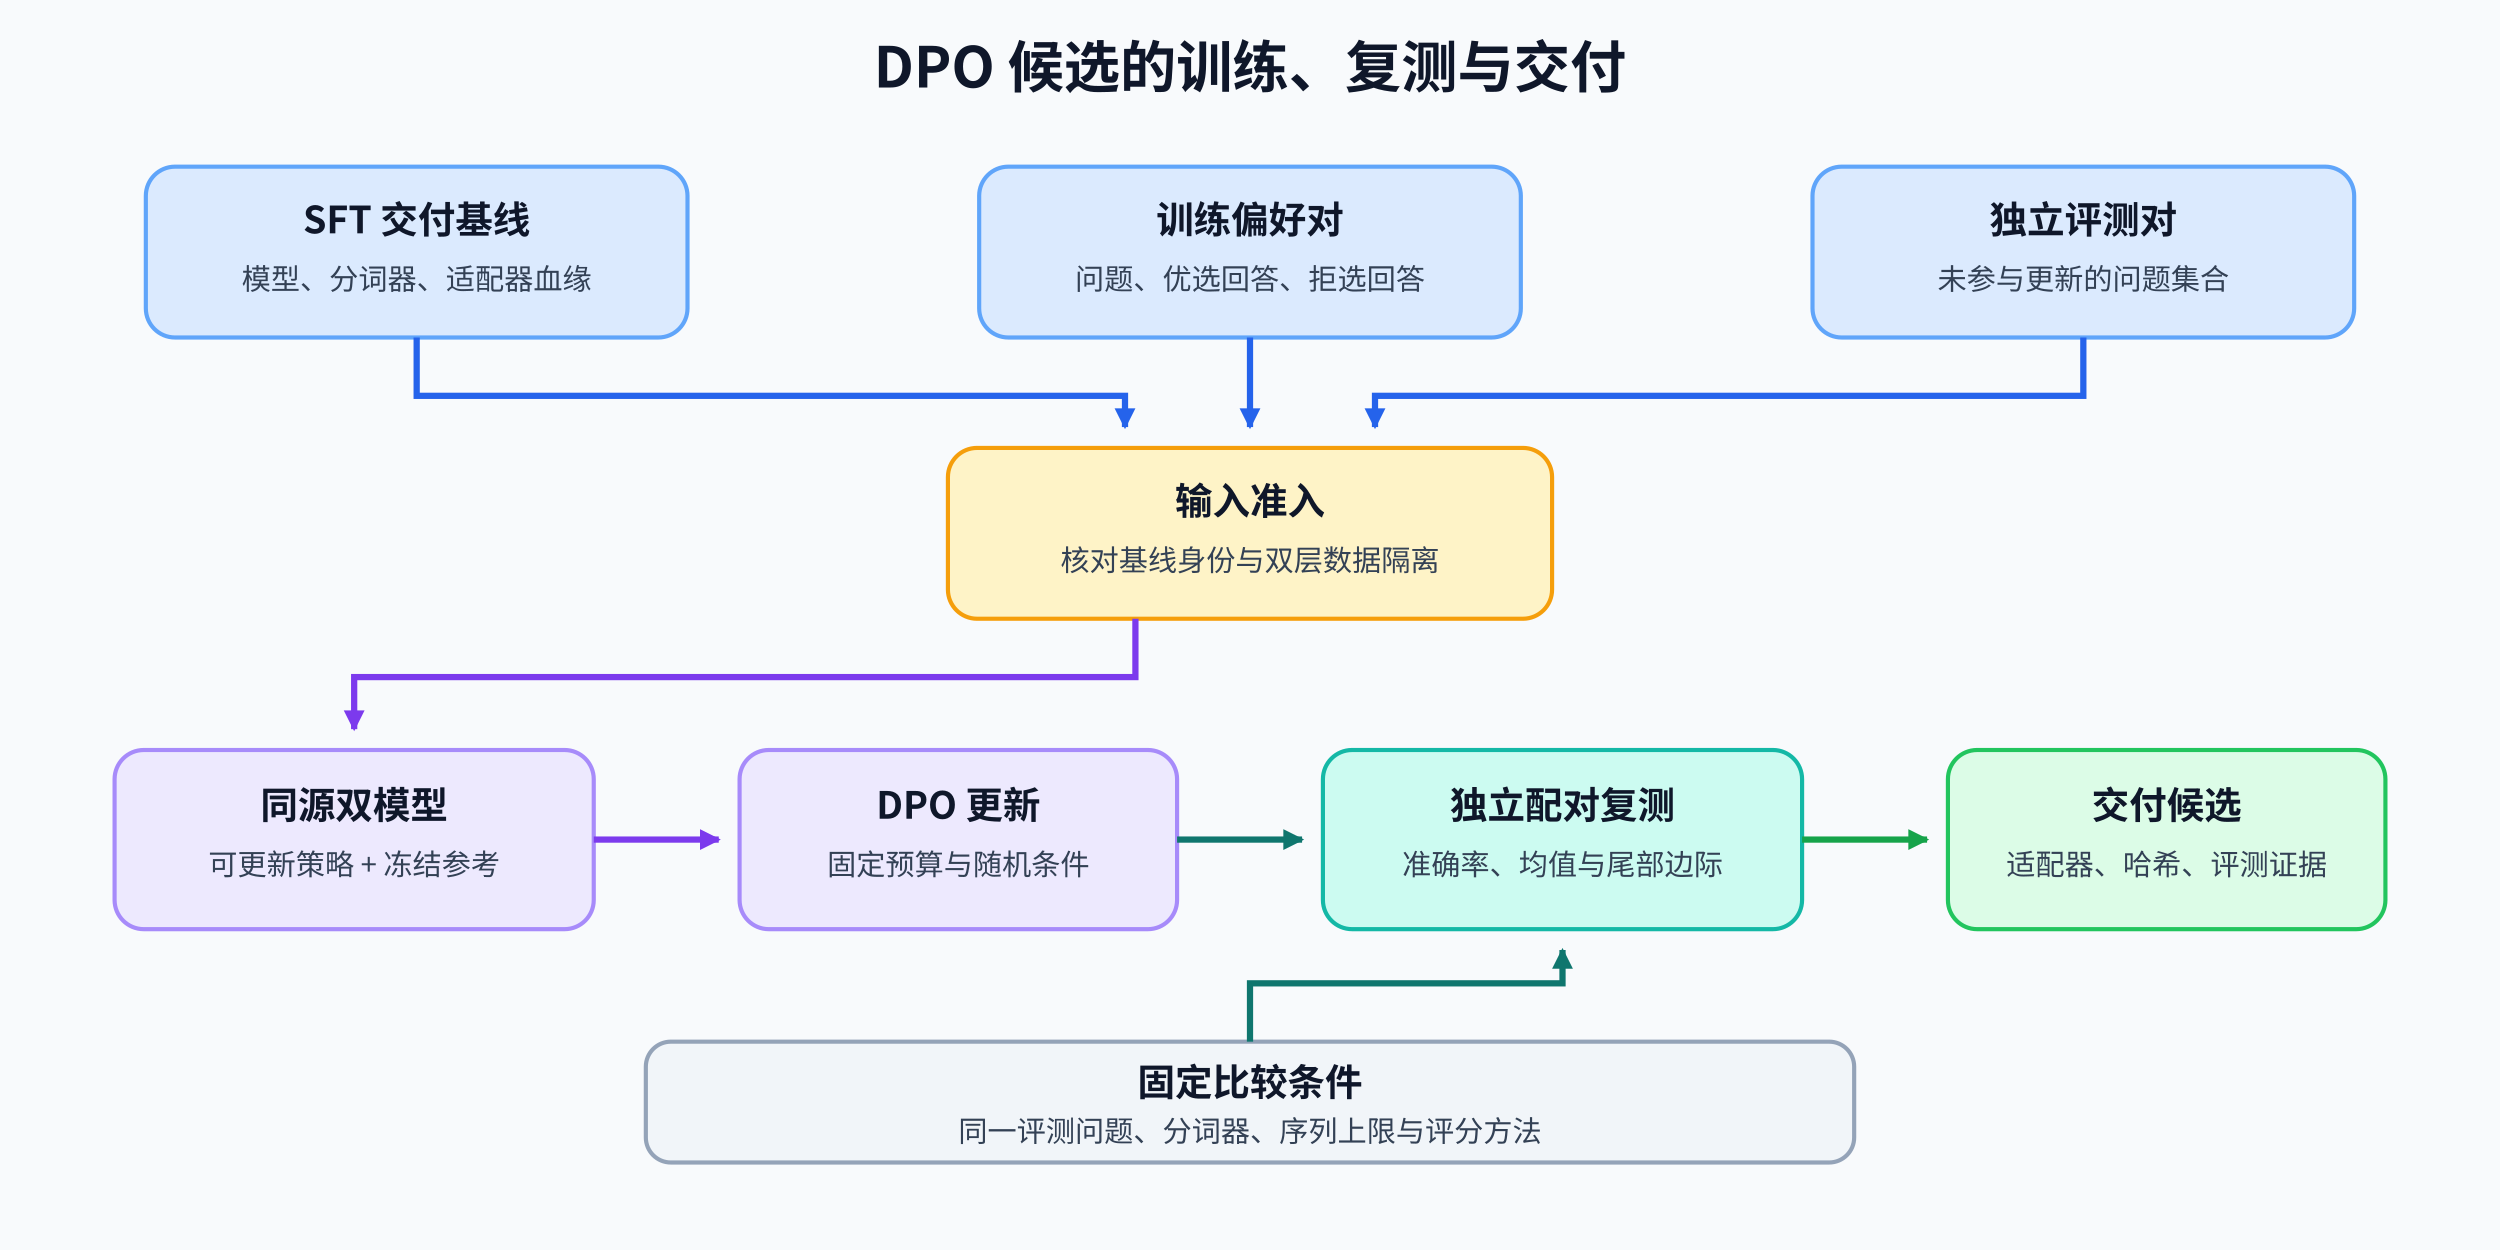
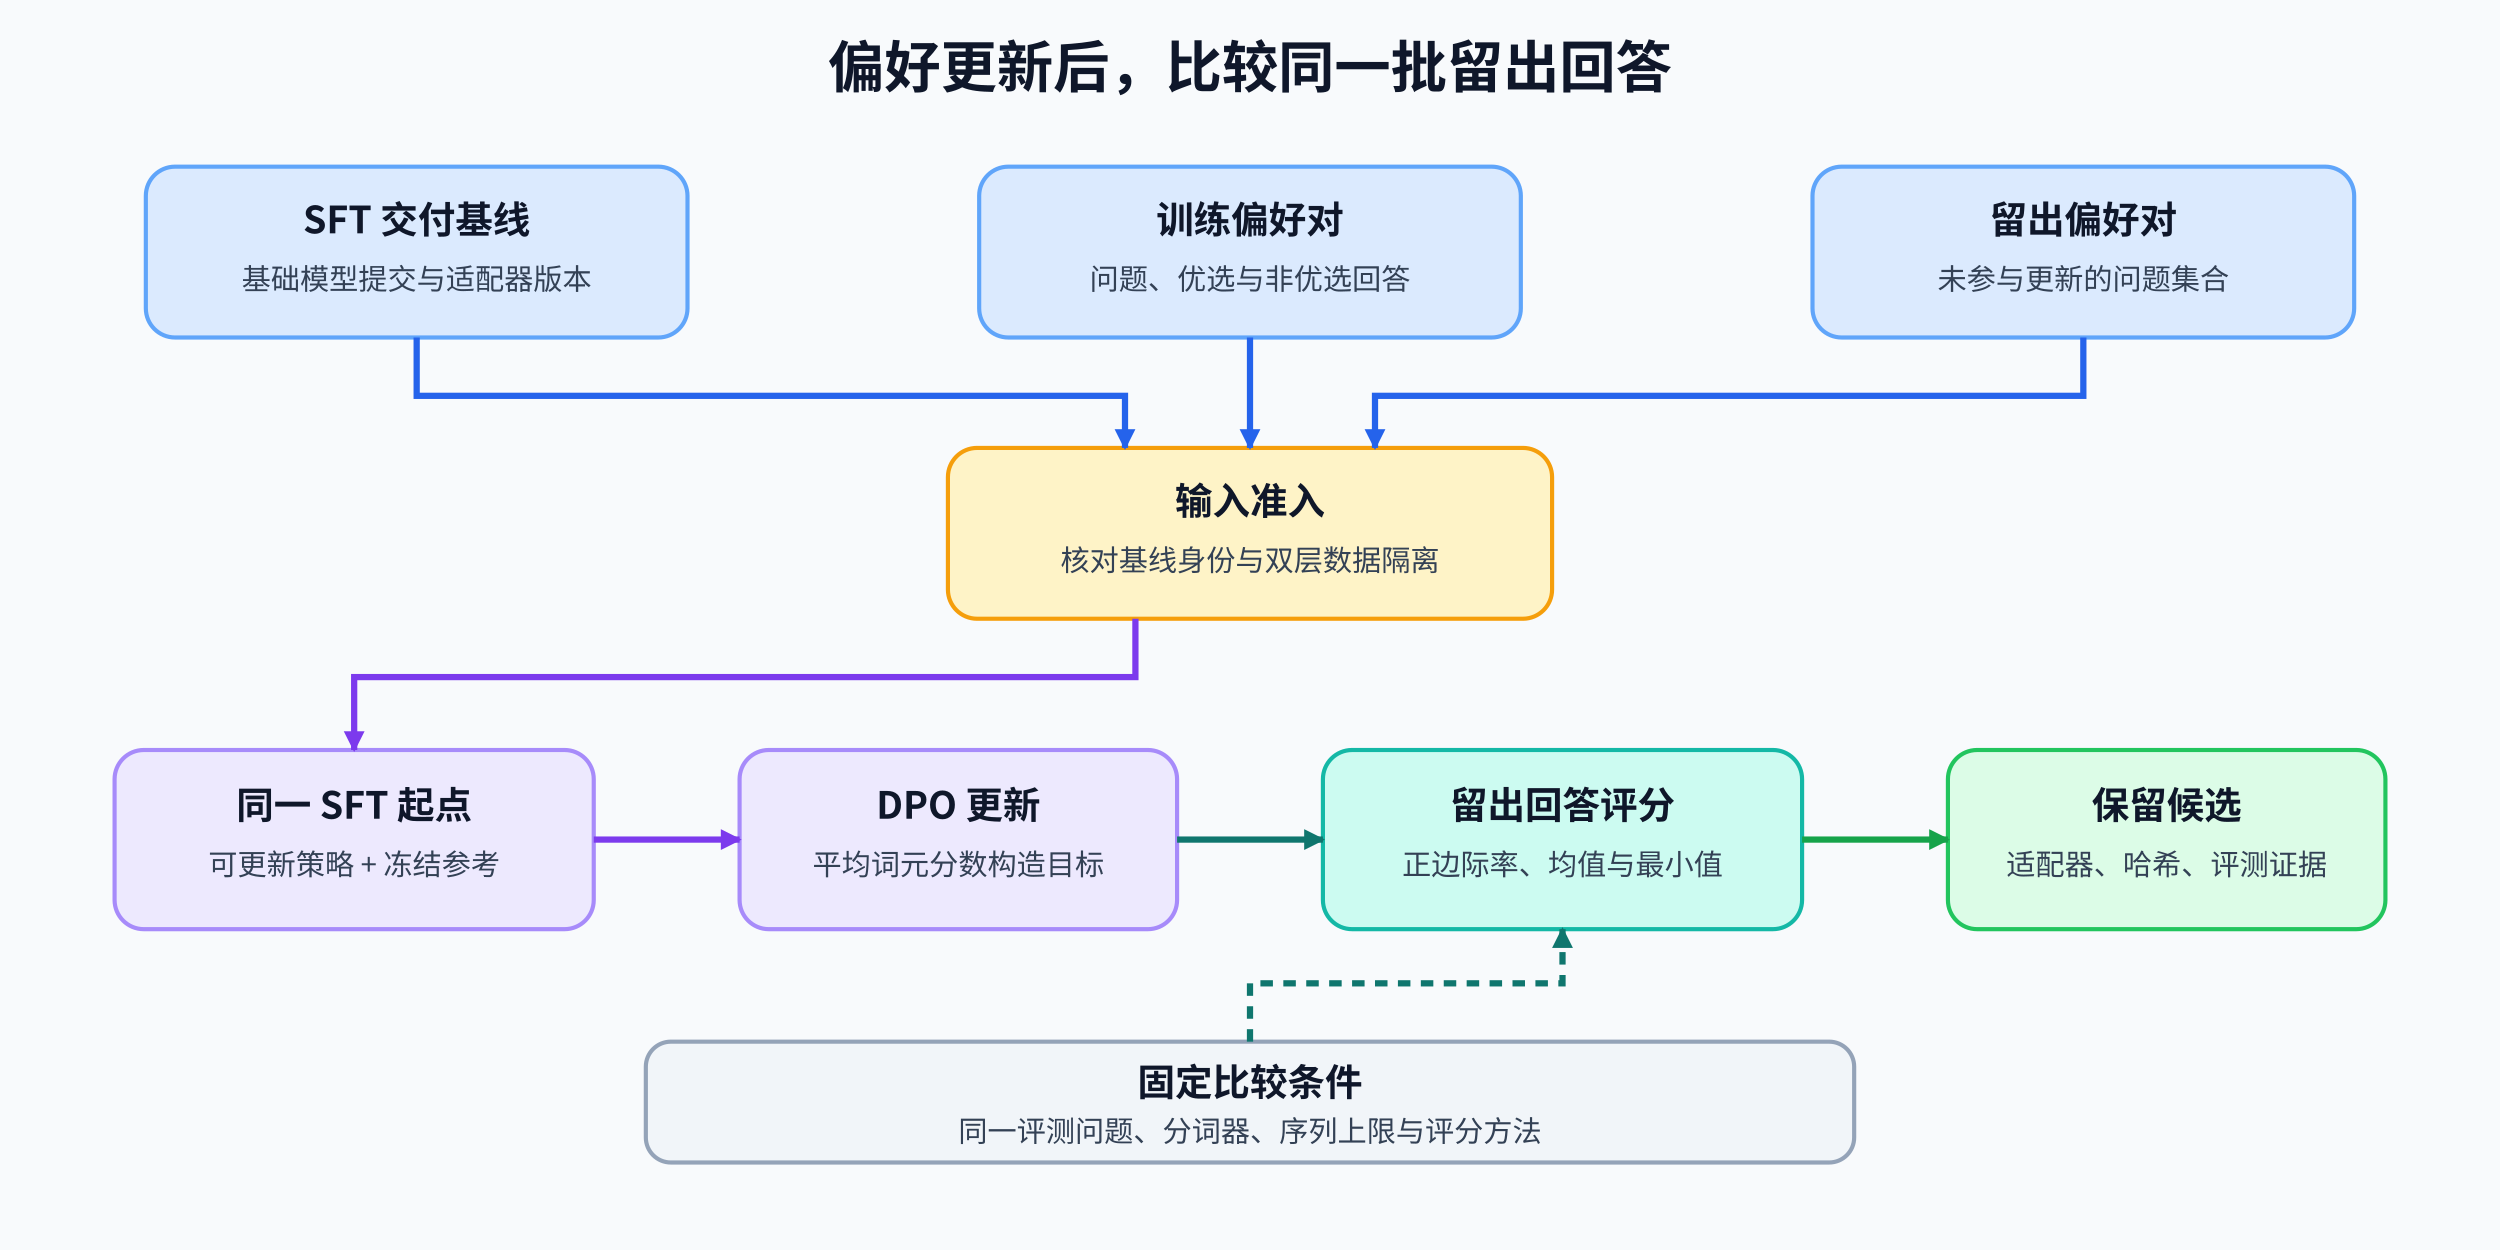
<svg xmlns="http://www.w3.org/2000/svg" width="1200" height="600" viewBox="0 0 1200 600" role="img" aria-labelledby="title desc">
  <defs>
    <marker id="blue" markerUnits="userSpaceOnUse" markerWidth="10" markerHeight="10" refX="9" refY="5" orient="auto">
      <path d="M0,0 L10,5 L0,10 Z" fill="#2563eb" />
    </marker>
    <marker id="purple" markerUnits="userSpaceOnUse" markerWidth="10" markerHeight="10" refX="9" refY="5" orient="auto">
      <path d="M0,0 L10,5 L0,10 Z" fill="#7c3aed" />
    </marker>
    <marker id="orange" markerUnits="userSpaceOnUse" markerWidth="10" markerHeight="10" refX="9" refY="5" orient="auto">
      <path d="M0,0 L10,5 L0,10 Z" fill="#ea580c" />
    </marker>
    <marker id="teal" markerUnits="userSpaceOnUse" markerWidth="10" markerHeight="10" refX="9" refY="5" orient="auto">
      <path d="M0,0 L10,5 L0,10 Z" fill="#0f766e" />
    </marker>
    <marker id="green" markerUnits="userSpaceOnUse" markerWidth="10" markerHeight="10" refX="9" refY="5" orient="auto">
      <path d="M0,0 L10,5 L0,10 Z" fill="#16a34a" />
    </marker>
    <style>text{font-family:"Noto Sans CJK SC","Microsoft YaHei",sans-serif;fill:#0f172a}.title{font-size:27px;font-weight:700}.head{font-size:18px;font-weight:700}.body{font-size:14px;fill:#334155}.blue,.purple,.orange,.teal,.green{fill:none;stroke-width:3}.blue{stroke:#2563eb;marker-end:url(#blue)}.purple{stroke:#7c3aed;marker-end:url(#purple)}.orange{stroke:#ea580c;marker-end:url(#orange)}.teal{stroke:#0f766e;marker-end:url(#teal)}.green{stroke:#16a34a;marker-end:url(#green)}</style>
  </defs>
  <rect width="1200" height="600" fill="#f8fafc" />
-   <text x="600" y="42" text-anchor="middle" class="title">DPO 候选的训练、复测与交付</text>
+   <text x="600" y="42" text-anchor="middle" class="title">偏好更新后，比较同一批留出回答</text>
  <rect x="70" y="80" width="260" height="82" rx="14" fill="#dbeafe" stroke="#60a5fa" stroke-width="2" />
  <text x="200" y="112" text-anchor="middle" class="head">SFT 交付基线</text>
-   <text x="200" y="139" text-anchor="middle" class="body">模型、分词器、适配器血缘</text>
+   <text x="200" y="139" text-anchor="middle" class="body">基础模型提交与适配器版本</text>
  <rect x="470" y="80" width="260" height="82" rx="14" fill="#dbeafe" stroke="#60a5fa" stroke-width="2" />
  <text x="600" y="112" text-anchor="middle" class="head">训练偏好对</text>
-   <text x="600" y="139" text-anchor="middle" class="body">问题、优选回答、拒选回答</text>
+   <text x="600" y="139" text-anchor="middle" class="body">问题、优选与非优选回答</text>
  <rect x="870" y="80" width="260" height="82" rx="14" fill="#dbeafe" stroke="#60a5fa" stroke-width="2" />
-   <text x="1000" y="112" text-anchor="middle" class="head">独立评测对</text>
+   <text x="1000" y="112" text-anchor="middle" class="head">留出偏好对</text>
  <text x="1000" y="139" text-anchor="middle" class="body">未参与更新的问题集合</text>
  <rect x="455" y="215" width="290" height="82" rx="14" fill="#fef3c7" stroke="#f59e0b" stroke-width="2" />
  <text x="600" y="247" text-anchor="middle" class="head">输入准入</text>
  <text x="600" y="274" text-anchor="middle" class="body">核对基线身份与双层数据隔离</text>
-   <path class="blue" d="M200 162 V190 H540 V205" />
-   <path class="blue" d="M600 162 V205" />
-   <path class="blue" d="M1000 162 V190 H660 V205" />
+   <path class="blue" d="M200 162 V190 H540 V215" />
+   <path class="blue" d="M600 162 V215" />
+   <path class="blue" d="M1000 162 V190 H660 V215" />
  <rect x="55" y="360" width="230" height="86" rx="14" fill="#ede9fe" stroke="#a78bfa" stroke-width="2" />
-   <text x="170" y="393" text-anchor="middle" class="head">同源双模型</text>
+   <text x="170" y="393" text-anchor="middle" class="head">同一 SFT 起点</text>
  <text x="170" y="420" text-anchor="middle" class="body">可更新策略 + 冻结参考</text>
  <rect x="355" y="360" width="210" height="86" rx="14" fill="#ede9fe" stroke="#a78bfa" stroke-width="2" />
  <text x="460" y="393" text-anchor="middle" class="head">DPO 更新</text>
-   <text x="460" y="420" text-anchor="middle" class="body">固定预算与随机条件</text>
+   <text x="460" y="420" text-anchor="middle" class="body">平均词元分数构造目标</text>
  <rect x="635" y="360" width="230" height="86" rx="14" fill="#ccfbf1" stroke="#14b8a6" stroke-width="2" />
-   <text x="750" y="393" text-anchor="middle" class="head">独立配对复测</text>
-   <text x="750" y="420" text-anchor="middle" class="body">准确率、均值与尾部边际</text>
+   <text x="750" y="393" text-anchor="middle" class="head">留出回答评分</text>
+   <text x="750" y="420" text-anchor="middle" class="body">正边际率、均值与最小值</text>
  <rect x="935" y="360" width="210" height="86" rx="14" fill="#dcfce7" stroke="#22c55e" stroke-width="2" />
-   <text x="1040" y="393" text-anchor="middle" class="head">交付候选</text>
+   <text x="1040" y="393" text-anchor="middle" class="head">保留候选</text>
  <text x="1040" y="420" text-anchor="middle" class="body">适配器、哈希、评测证据</text>
-   <path class="purple" d="M545 297 V325 H170 V350" />
-   <path class="purple" d="M285 403 H345" />
-   <path class="teal" d="M565 403 H625" />
-   <path class="green" d="M865 403 H925" />
+   <path class="purple" d="M545 297 V325 H170 V360" />
+   <path class="purple" d="M285 403 H355" />
+   <path class="teal" d="M565 403 H635" />
+   <path class="green" d="M865 403 H935" />
  <rect x="310" y="500" width="580" height="58" rx="12" fill="#f1f5f9" stroke="#94a3b8" stroke-width="2" />
  <text x="600" y="526" text-anchor="middle" class="head">固定比较条件</text>
  <text x="600" y="548" text-anchor="middle" class="body">同一评测问题、分词器、序列上限与评分方法</text>
-   <path class="teal" d="M600 500 V472 H750 V456" />
+   <path class="teal" stroke-dasharray="6 5" d="M600 500 V472 H750 V446" />
</svg>
